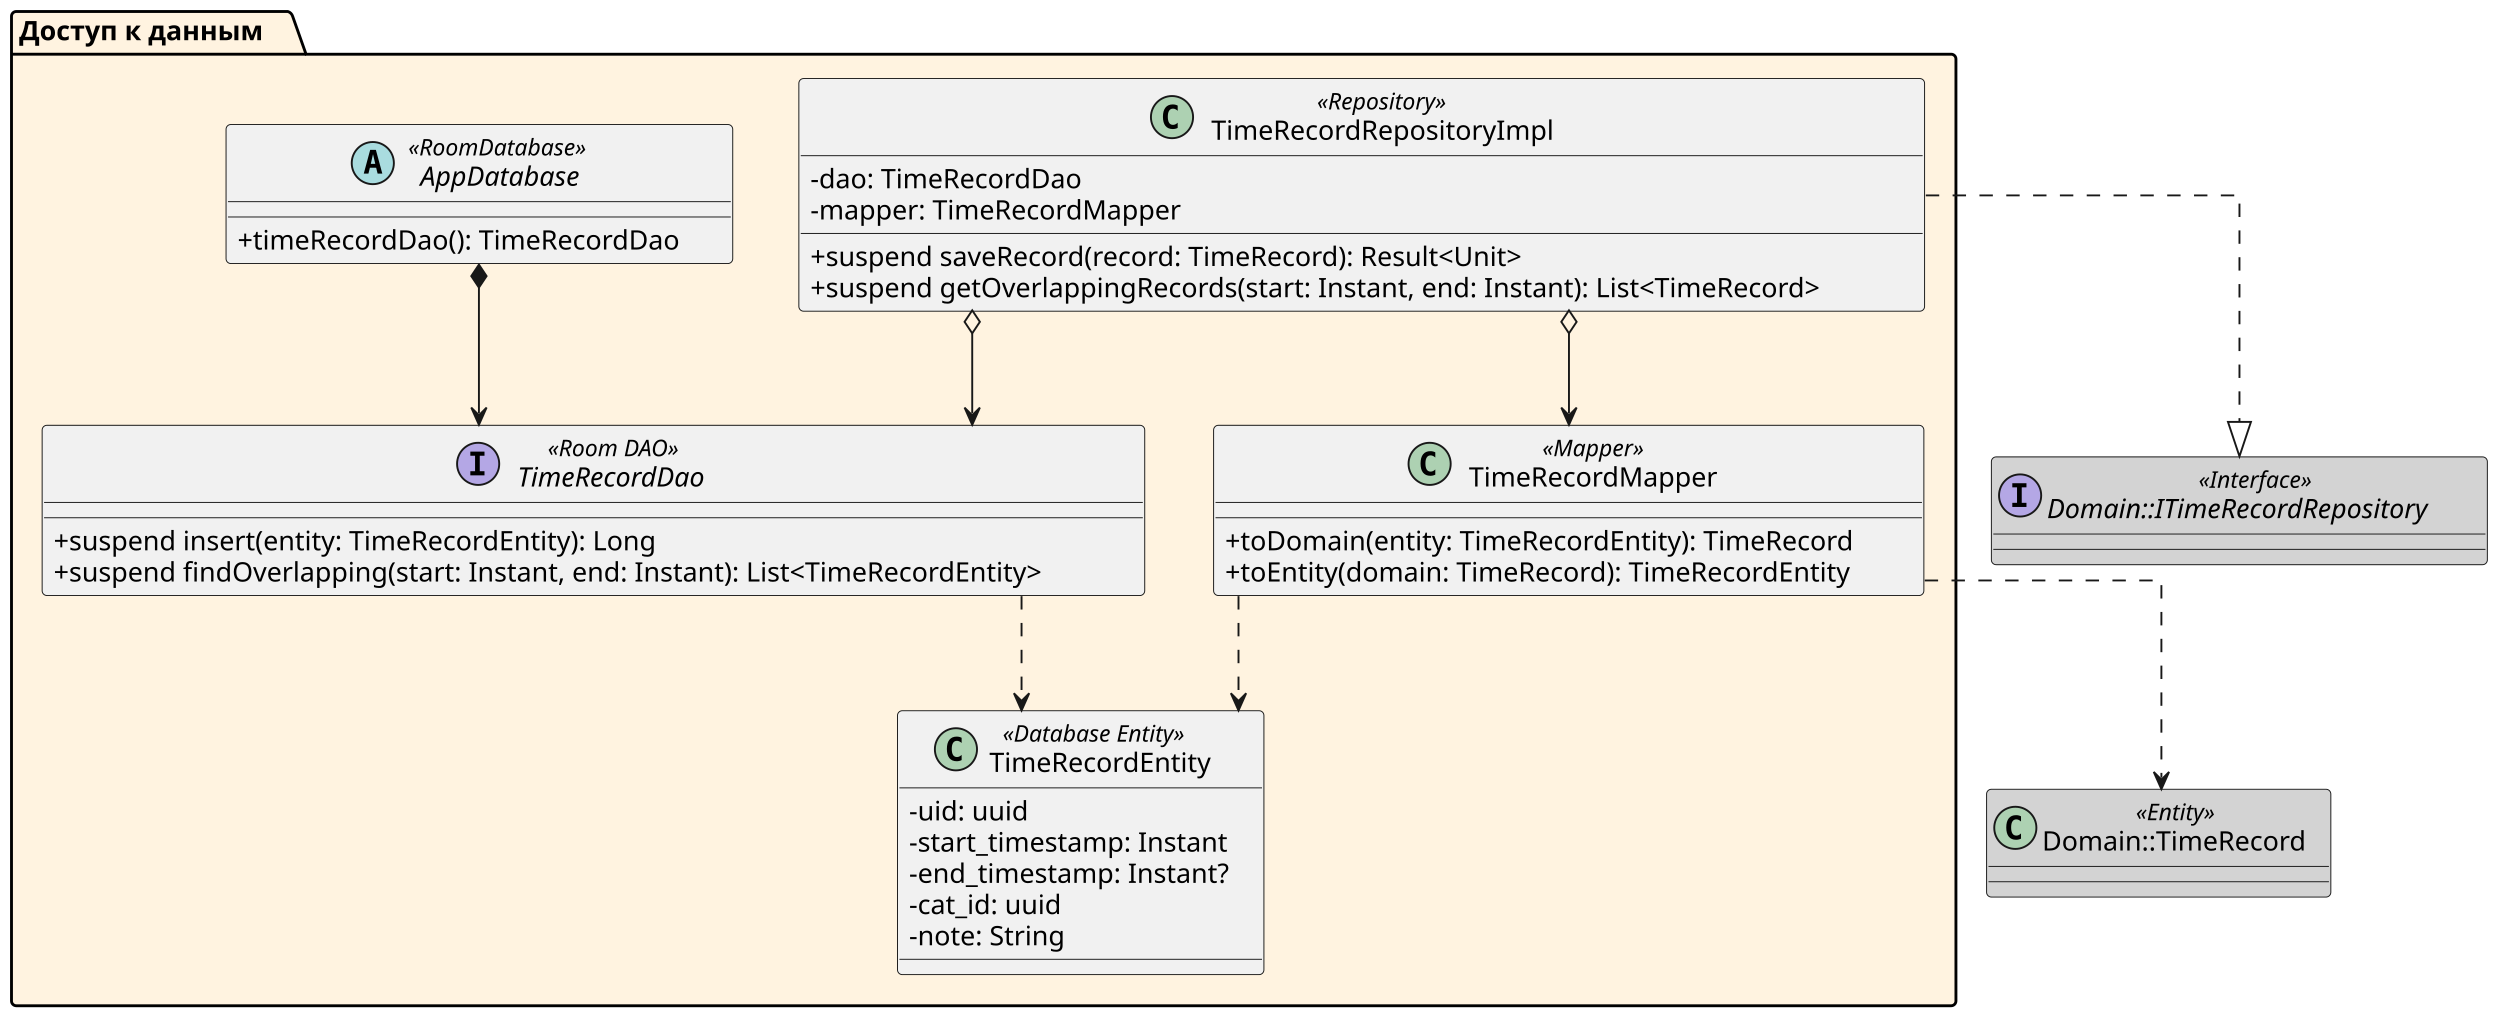
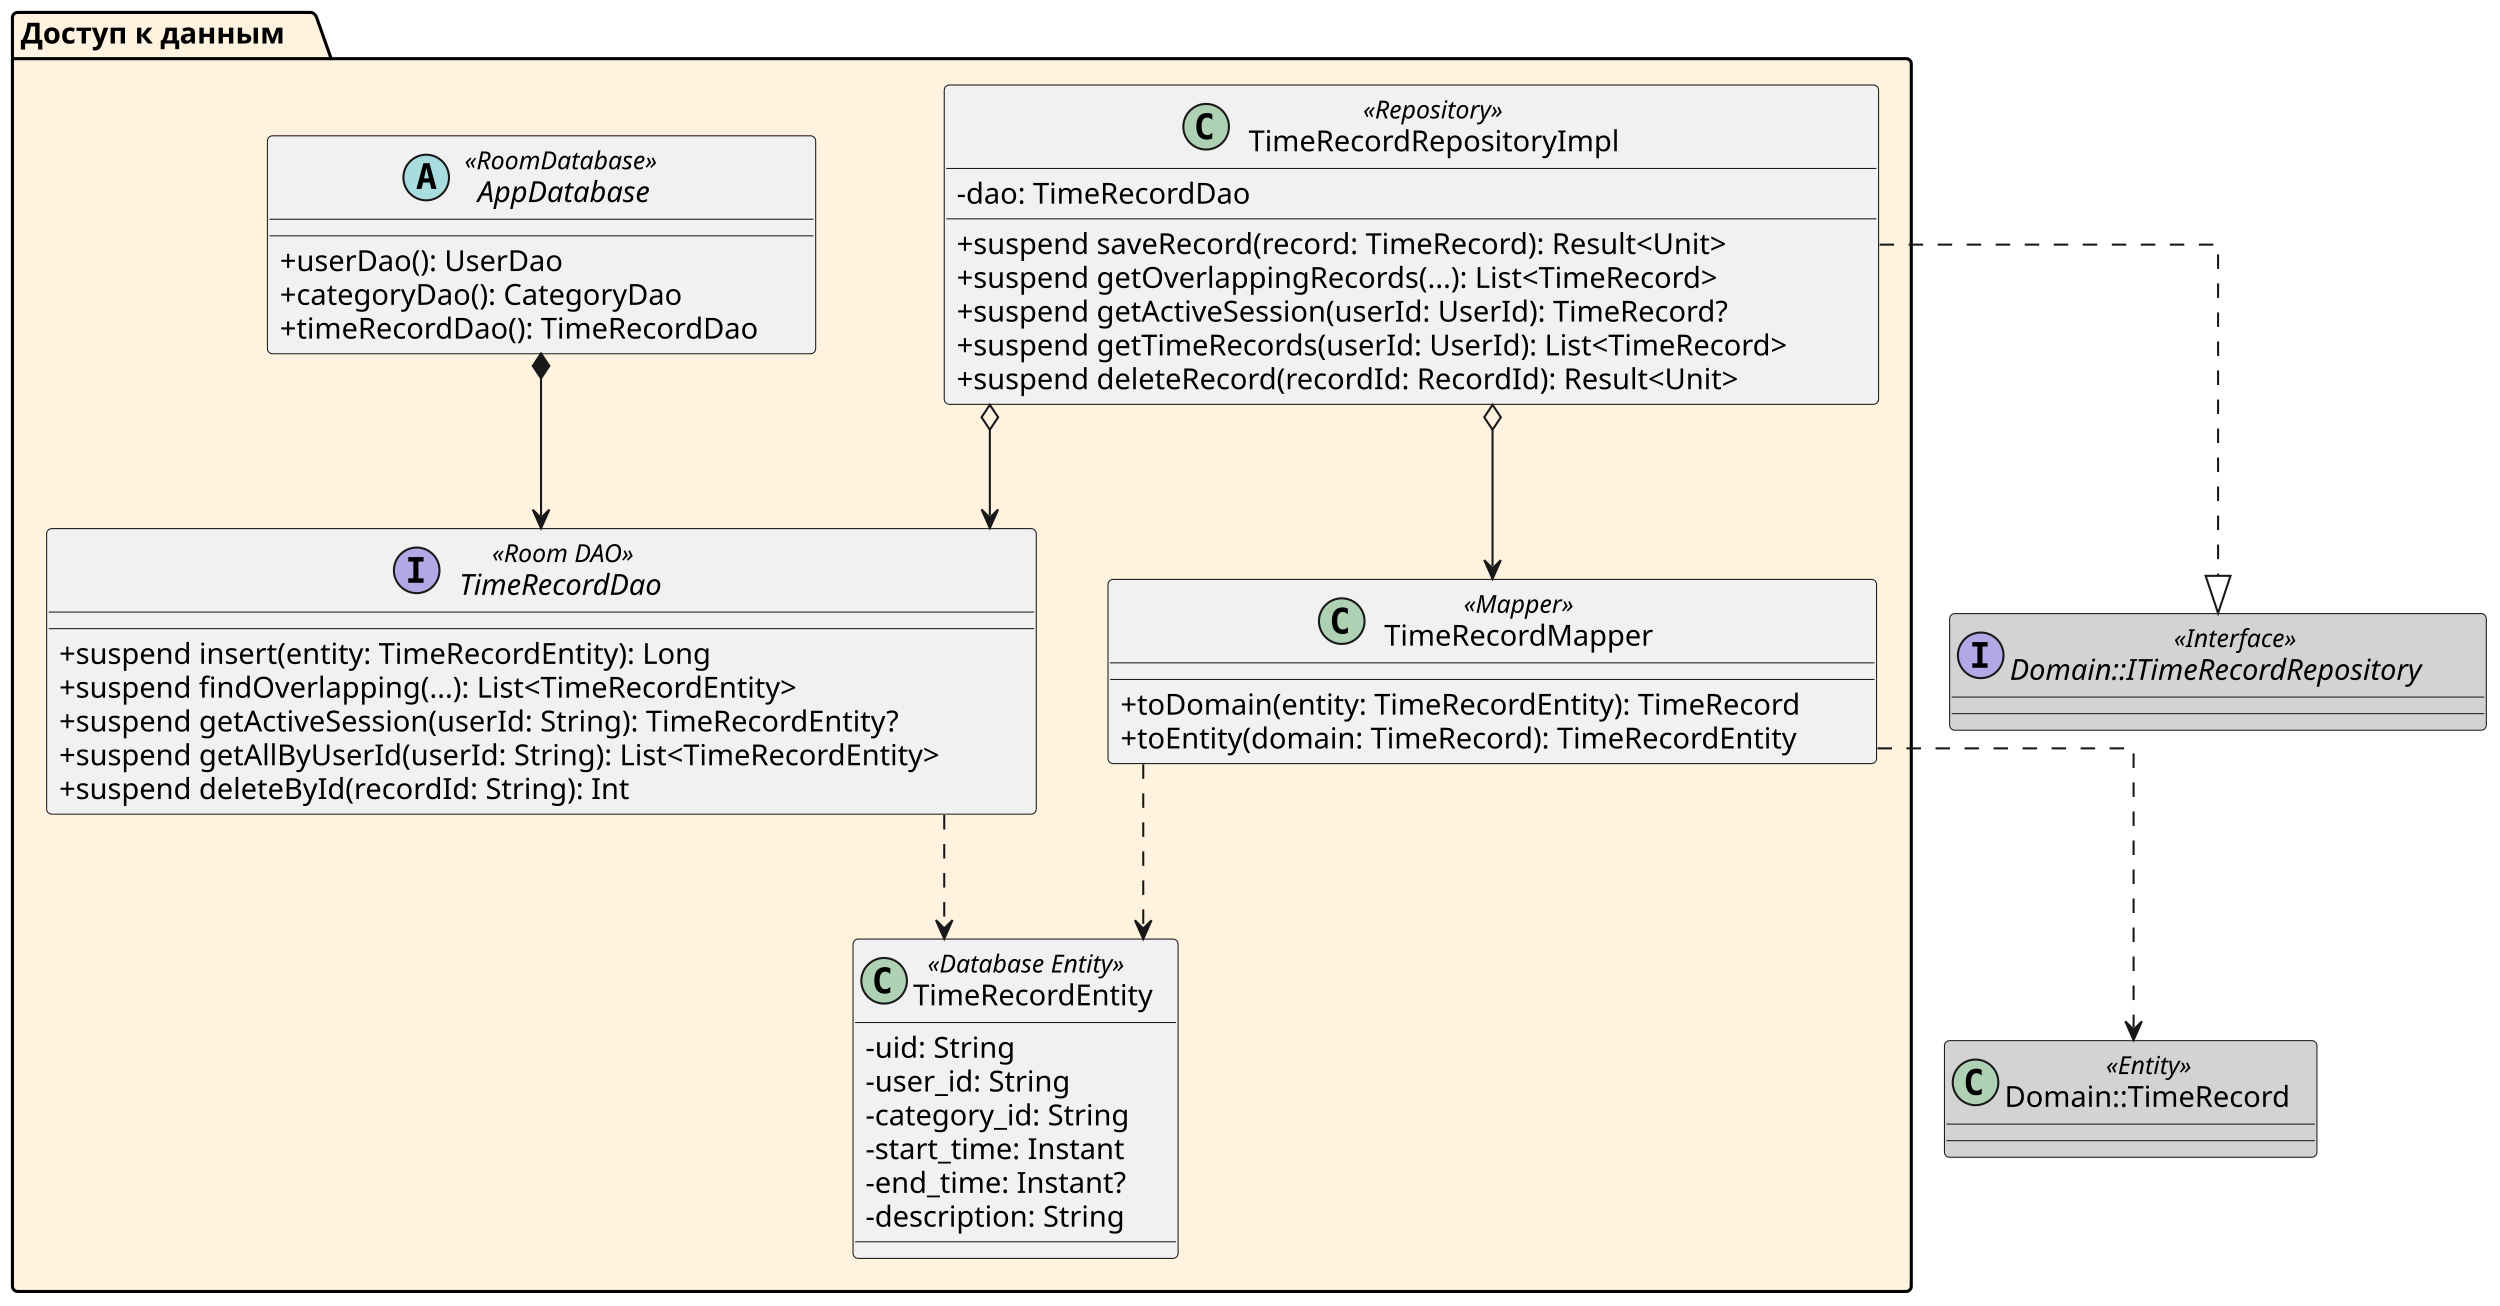
- <svg xmlns="http://www.w3.org/2000/svg" contentStyleType="text/css" data-diagram-type="CLASS" height="532px" preserveAspectRatio="none" style="width:1305px;height:532px;background:#FFFFFF;" version="1.1" viewBox="0 0 1305 532" width="1305px" zoomAndPan="magnify">
+ <svg xmlns="http://www.w3.org/2000/svg" contentStyleType="text/css" data-diagram-type="CLASS" height="630px" preserveAspectRatio="none" style="width:1206px;height:630px;background:#FFFFFF;" version="1.1" viewBox="0 0 1206 630" width="1206px" zoomAndPan="magnify">
  <defs />
  <g>
    <g class="cluster" data-entity="...... . ......" data-source-line="7" data-uid="ent0004" id="cluster_...... . ......">
-       <path d="M8.5,6 L150.252,6 A3.75,3.75 0 0 1 152.752,8.5 L159.752,28.297 L1018.5,28.297 A2.5,2.5 0 0 1 1021,30.797 L1021,522.5 A2.5,2.5 0 0 1 1018.5,525 L8.5,525 A2.5,2.5 0 0 1 6,522.5 L6,8.5 A2.5,2.5 0 0 1 8.5,6" fill="#FFF3E0" style="stroke:#000000;stroke-width:1.5;" />
+       <path d="M8.5,6 L150.252,6 A3.75,3.75 0 0 1 152.752,8.5 L159.752,28.297 L919.5,28.297 A2.5,2.5 0 0 1 922,30.797 L922,620.5 A2.5,2.5 0 0 1 919.5,623 L8.5,623 A2.5,2.5 0 0 1 6,620.5 L6,8.5 A2.5,2.5 0 0 1 8.5,6" fill="#FFF3E0" style="stroke:#000000;stroke-width:1.5;" />
      <line style="stroke:#000000;stroke-width:1.5;" x1="6" x2="159.752" y1="28.297" y2="28.297" />
      <text fill="#000000" font-family="sans-serif" font-size="14" font-weight="bold" lengthAdjust="spacing" textLength="140.752" x="10" y="20.995">Доступ к данным</text>
    </g>
    <g class="entity" data-entity="TimeRecordEntity" data-source-line="8" data-uid="ent0005" id="entity_TimeRecordEntity">
-       <rect fill="#F1F1F1" height="137.75" rx="2.5" ry="2.5" style="stroke:#181818;stroke-width:0.5;" width="191.266" x="468.5" y="371" />
-       <ellipse cx="499.005" cy="391.133" fill="#ADD1B2" rx="11" ry="11" style="stroke:#181818;stroke-width:1;" />
-       <path d="M501.974,396.773 Q501.395,397.07 500.755,397.211 Q500.114,397.367 499.411,397.367 Q496.911,397.367 495.583,395.727 Q494.27,394.07 494.27,390.945 Q494.27,387.82 495.583,386.164 Q496.911,384.508 499.411,384.508 Q500.114,384.508 500.755,384.664 Q501.411,384.82 501.974,385.117 L501.974,387.836 Q501.349,387.258 500.755,386.992 Q500.161,386.711 499.536,386.711 Q498.192,386.711 497.505,387.789 Q496.817,388.852 496.817,390.945 Q496.817,393.039 497.505,394.117 Q498.192,395.18 499.536,395.18 Q500.161,395.18 500.755,394.914 Q501.349,394.633 501.974,394.055 L501.974,396.773 Z " fill="#000000" />
-       <text fill="#000000" font-family="sans-serif" font-size="12" font-style="italic" lengthAdjust="spacing" textLength="110.918" x="523.397" y="387.139">«Database Entity»</text>
-       <text fill="#000000" font-family="sans-serif" font-size="14" lengthAdjust="spacing" textLength="124.811" x="516.45" y="402.964">TimeRecordEntity</text>
-       <line style="stroke:#181818;stroke-width:0.5;" x1="469.5" x2="658.766" y1="411.266" y2="411.266" />
-       <text fill="#000000" font-family="sans-serif" font-size="14" lengthAdjust="spacing" textLength="66.391" x="474.5" y="428.261">-uid: uuid</text>
-       <text fill="#000000" font-family="sans-serif" font-size="14" lengthAdjust="spacing" textLength="178.069" x="474.5" y="444.558">-start_timestamp: Instant</text>
-       <text fill="#000000" font-family="sans-serif" font-size="14" lengthAdjust="spacing" textLength="179.266" x="474.5" y="460.854">-end_timestamp: Instant?</text>
-       <text fill="#000000" font-family="sans-serif" font-size="14" lengthAdjust="spacing" textLength="86.283" x="474.5" y="477.151">-cat_id: uuid</text>
-       <text fill="#000000" font-family="sans-serif" font-size="14" lengthAdjust="spacing" textLength="87.541" x="474.5" y="493.448">-note: String</text>
-       <line style="stroke:#181818;stroke-width:0.5;" x1="469.5" x2="658.766" y1="500.75" y2="500.75" />
+       <rect fill="#F1F1F1" height="154.047" rx="2.5" ry="2.5" style="stroke:#181818;stroke-width:0.5;" width="156.81" x="411.5" y="453" />
+       <ellipse cx="426.5" cy="473.133" fill="#ADD1B2" rx="11" ry="11" style="stroke:#181818;stroke-width:1;" />
+       <path d="M429.469,478.773 Q428.891,479.07 428.25,479.211 Q427.609,479.367 426.906,479.367 Q424.406,479.367 423.078,477.727 Q421.766,476.07 421.766,472.945 Q421.766,469.82 423.078,468.164 Q424.406,466.508 426.906,466.508 Q427.609,466.508 428.25,466.664 Q428.906,466.82 429.469,467.117 L429.469,469.836 Q428.844,469.258 428.25,468.992 Q427.656,468.711 427.031,468.711 Q425.688,468.711 425,469.789 Q424.312,470.852 424.312,472.945 Q424.312,475.039 425,476.117 Q425.688,477.18 427.031,477.18 Q427.656,477.18 428.25,476.914 Q428.844,476.633 429.469,476.055 L429.469,478.773 Z " fill="#000000" />
+       <text fill="#000000" font-family="sans-serif" font-size="12" font-style="italic" lengthAdjust="spacing" textLength="110.918" x="447.446" y="469.139">«Database Entity»</text>
+       <text fill="#000000" font-family="sans-serif" font-size="14" lengthAdjust="spacing" textLength="124.811" x="440.5" y="484.964">TimeRecordEntity</text>
+       <line style="stroke:#181818;stroke-width:0.5;" x1="412.5" x2="567.311" y1="493.266" y2="493.266" />
+       <text fill="#000000" font-family="sans-serif" font-size="14" lengthAdjust="spacing" textLength="77.649" x="417.5" y="510.261">-uid: String</text>
+       <text fill="#000000" font-family="sans-serif" font-size="14" lengthAdjust="spacing" textLength="106.312" x="417.5" y="526.558">-user_id: String</text>
+       <text fill="#000000" font-family="sans-serif" font-size="14" lengthAdjust="spacing" textLength="137.648" x="417.5" y="542.855">-category_id: String</text>
+       <text fill="#000000" font-family="sans-serif" font-size="14" lengthAdjust="spacing" textLength="134.183" x="417.5" y="559.151">-start_time: Instant</text>
+       <text fill="#000000" font-family="sans-serif" font-size="14" lengthAdjust="spacing" textLength="135.379" x="417.5" y="575.448">-end_time: Instant?</text>
+       <text fill="#000000" font-family="sans-serif" font-size="14" lengthAdjust="spacing" textLength="133.841" x="417.5" y="591.745">-description: String</text>
+       <line style="stroke:#181818;stroke-width:0.5;" x1="412.5" x2="567.311" y1="599.047" y2="599.047" />
    </g>
-     <g class="entity" data-entity="TimeRecordDao" data-source-line="16" data-uid="ent0006" id="entity_TimeRecordDao">
-       <rect fill="#F1F1F1" height="88.859" rx="2.5" ry="2.5" style="stroke:#181818;stroke-width:0.5;" width="575.548" x="22" y="222" />
-       <ellipse cx="249.592" cy="242.133" fill="#B4A7E5" rx="11" ry="11" style="stroke:#181818;stroke-width:1;" />
-       <path d="M245.514,237.898 L245.514,235.742 L252.905,235.742 L252.905,237.898 L250.436,237.898 L250.436,245.977 L252.905,245.977 L252.905,248.133 L245.514,248.133 L245.514,245.977 L247.983,245.977 L247.983,237.898 L245.514,237.898 Z " fill="#000000" />
-       <text fill="#000000" font-family="sans-serif" font-size="12" font-style="italic" lengthAdjust="spacing" textLength="80.232" x="285.908" y="238.139">«Room DAO»</text>
-       <text fill="#000000" font-family="sans-serif" font-size="14" font-style="italic" lengthAdjust="spacing" textLength="111.863" x="270.092" y="253.964">TimeRecordDao</text>
-       <line style="stroke:#181818;stroke-width:0.5;" x1="23" x2="596.548" y1="262.266" y2="262.266" />
-       <line style="stroke:#181818;stroke-width:0.5;" x1="23" x2="596.548" y1="270.266" y2="270.266" />
-       <text fill="#000000" font-family="sans-serif" font-size="14" lengthAdjust="spacing" textLength="343.649" x="28" y="287.261">+suspend insert(entity: TimeRecordEntity): Long</text>
-       <text fill="#000000" font-family="sans-serif" font-size="14" lengthAdjust="spacing" textLength="563.548" x="28" y="303.558">+suspend findOverlapping(start: Instant, end: Instant): List&lt;TimeRecordEntity&gt;</text>
+     <g class="entity" data-entity="TimeRecordDao" data-source-line="17" data-uid="ent0006" id="entity_TimeRecordDao">
+       <rect fill="#F1F1F1" height="137.75" rx="2.5" ry="2.5" style="stroke:#181818;stroke-width:0.5;" width="477.397" x="22.5" y="255" />
+       <ellipse cx="201.017" cy="275.133" fill="#B4A7E5" rx="11" ry="11" style="stroke:#181818;stroke-width:1;" />
+       <path d="M196.939,270.898 L196.939,268.742 L204.33,268.742 L204.33,270.898 L201.861,270.898 L201.861,278.977 L204.33,278.977 L204.33,281.133 L196.939,281.133 L196.939,278.977 L199.408,278.977 L199.408,270.898 L196.939,270.898 Z " fill="#000000" />
+       <text fill="#000000" font-family="sans-serif" font-size="12" font-style="italic" lengthAdjust="spacing" textLength="80.232" x="237.333" y="271.139">«Room DAO»</text>
+       <text fill="#000000" font-family="sans-serif" font-size="14" font-style="italic" lengthAdjust="spacing" textLength="111.863" x="221.517" y="286.964">TimeRecordDao</text>
+       <line style="stroke:#181818;stroke-width:0.5;" x1="23.5" x2="498.897" y1="295.266" y2="295.266" />
+       <line style="stroke:#181818;stroke-width:0.5;" x1="23.5" x2="498.897" y1="303.266" y2="303.266" />
+       <text fill="#000000" font-family="sans-serif" font-size="14" lengthAdjust="spacing" textLength="343.649" x="28.5" y="320.261">+suspend insert(entity: TimeRecordEntity): Long</text>
+       <text fill="#000000" font-family="sans-serif" font-size="14" lengthAdjust="spacing" textLength="393.231" x="28.5" y="336.558">+suspend findOverlapping(...): List&lt;TimeRecordEntity&gt;</text>
+       <text fill="#000000" font-family="sans-serif" font-size="14" lengthAdjust="spacing" textLength="441.69" x="28.5" y="352.854">+suspend getActiveSession(userId: String): TimeRecordEntity?</text>
+       <text fill="#000000" font-family="sans-serif" font-size="14" lengthAdjust="spacing" textLength="465.397" x="28.5" y="369.151">+suspend getAllByUserId(userId: String): List&lt;TimeRecordEntity&gt;</text>
+       <text fill="#000000" font-family="sans-serif" font-size="14" lengthAdjust="spacing" textLength="297.732" x="28.5" y="385.448">+suspend deleteById(recordId: String): Int</text>
    </g>
-     <g class="entity" data-entity="AppDatabase" data-source-line="21" data-uid="ent0007" id="entity_AppDatabase">
-       <rect fill="#F1F1F1" height="72.562" rx="2.5" ry="2.5" style="stroke:#181818;stroke-width:0.5;" width="264.485" x="118" y="65" />
-       <ellipse cx="194.602" cy="85.133" fill="#A9DCDF" rx="11" ry="11" style="stroke:#181818;stroke-width:1;" />
-       <path d="M194.711,80.477 L193.555,85.555 L195.883,85.555 L194.711,80.477 Z M193.227,78.242 L196.211,78.242 L199.571,90.633 L197.118,90.633 L196.352,87.57 L193.071,87.57 L192.321,90.633 L189.883,90.633 L193.227,78.242 Z " fill="#000000" />
-       <text fill="#000000" font-family="sans-serif" font-size="12" font-style="italic" lengthAdjust="spacing" textLength="106.781" x="213.102" y="81.139">«RoomDatabase»</text>
-       <text fill="#000000" font-family="sans-serif" font-size="14" font-style="italic" lengthAdjust="spacing" textLength="94.151" x="219.417" y="96.964">AppDatabase</text>
-       <line style="stroke:#181818;stroke-width:0.5;" x1="119" x2="381.485" y1="105.266" y2="105.266" />
-       <line style="stroke:#181818;stroke-width:0.5;" x1="119" x2="381.485" y1="113.266" y2="113.266" />
-       <text fill="#000000" font-family="sans-serif" font-size="14" lengthAdjust="spacing" textLength="252.485" x="124" y="130.261">+timeRecordDao(): TimeRecordDao</text>
+     <g class="entity" data-entity="AppDatabase" data-source-line="25" data-uid="ent0007" id="entity_AppDatabase">
+       <rect fill="#F1F1F1" height="105.156" rx="2.5" ry="2.5" style="stroke:#181818;stroke-width:0.5;" width="264.485" x="129" y="65.5" />
+       <ellipse cx="205.602" cy="85.633" fill="#A9DCDF" rx="11" ry="11" style="stroke:#181818;stroke-width:1;" />
+       <path d="M205.711,80.977 L204.555,86.055 L206.883,86.055 L205.711,80.977 Z M204.227,78.742 L207.211,78.742 L210.571,91.133 L208.118,91.133 L207.352,88.07 L204.071,88.07 L203.321,91.133 L200.883,91.133 L204.227,78.742 Z " fill="#000000" />
+       <text fill="#000000" font-family="sans-serif" font-size="12" font-style="italic" lengthAdjust="spacing" textLength="106.781" x="224.102" y="81.639">«RoomDatabase»</text>
+       <text fill="#000000" font-family="sans-serif" font-size="14" font-style="italic" lengthAdjust="spacing" textLength="94.151" x="230.417" y="97.464">AppDatabase</text>
+       <line style="stroke:#181818;stroke-width:0.5;" x1="130" x2="392.485" y1="105.766" y2="105.766" />
+       <line style="stroke:#181818;stroke-width:0.5;" x1="130" x2="392.485" y1="113.766" y2="113.766" />
+       <text fill="#000000" font-family="sans-serif" font-size="14" lengthAdjust="spacing" textLength="150.117" x="135" y="130.761">+userDao(): UserDao</text>
+       <text fill="#000000" font-family="sans-serif" font-size="14" lengthAdjust="spacing" textLength="213.493" x="135" y="147.058">+categoryDao(): CategoryDao</text>
+       <text fill="#000000" font-family="sans-serif" font-size="14" lengthAdjust="spacing" textLength="252.485" x="135" y="163.355">+timeRecordDao(): TimeRecordDao</text>
    </g>
-     <g class="entity" data-entity="TimeRecordMapper" data-source-line="25" data-uid="ent0008" id="entity_TimeRecordMapper">
-       <rect fill="#F1F1F1" height="88.859" rx="2.5" ry="2.5" style="stroke:#181818;stroke-width:0.5;" width="370.757" x="633.5" y="222" />
-       <ellipse cx="746.259" cy="242.133" fill="#ADD1B2" rx="11" ry="11" style="stroke:#181818;stroke-width:1;" />
-       <path d="M749.227,247.773 Q748.649,248.07 748.009,248.211 Q747.368,248.367 746.665,248.367 Q744.165,248.367 742.837,246.727 Q741.524,245.07 741.524,241.945 Q741.524,238.82 742.837,237.164 Q744.165,235.508 746.665,235.508 Q747.368,235.508 748.009,235.664 Q748.665,235.82 749.227,236.117 L749.227,238.836 Q748.602,238.258 748.009,237.992 Q747.415,237.711 746.79,237.711 Q745.446,237.711 744.759,238.789 Q744.071,239.852 744.071,241.945 Q744.071,244.039 744.759,245.117 Q745.446,246.18 746.79,246.18 Q747.415,246.18 748.009,245.914 Q748.602,245.633 749.227,245.055 L749.227,247.773 Z " fill="#000000" />
-       <text fill="#000000" font-family="sans-serif" font-size="12" font-style="italic" lengthAdjust="spacing" textLength="60.07" x="805.093" y="238.139">«Mapper»</text>
-       <text fill="#000000" font-family="sans-serif" font-size="14" lengthAdjust="spacing" textLength="136.739" x="766.759" y="253.964">TimeRecordMapper</text>
-       <line style="stroke:#181818;stroke-width:0.5;" x1="634.5" x2="1003.257" y1="262.266" y2="262.266" />
-       <line style="stroke:#181818;stroke-width:0.5;" x1="634.5" x2="1003.257" y1="270.266" y2="270.266" />
-       <text fill="#000000" font-family="sans-serif" font-size="14" lengthAdjust="spacing" textLength="358.757" x="639.5" y="287.261">+toDomain(entity: TimeRecordEntity): TimeRecord</text>
-       <text fill="#000000" font-family="sans-serif" font-size="14" lengthAdjust="spacing" textLength="357.096" x="639.5" y="303.558">+toEntity(domain: TimeRecord): TimeRecordEntity</text>
+     <g class="entity" data-entity="TimeRecordMapper" data-source-line="31" data-uid="ent0008" id="entity_TimeRecordMapper">
+       <rect fill="#F1F1F1" height="88.859" rx="2.5" ry="2.5" style="stroke:#181818;stroke-width:0.5;" width="370.757" x="534.5" y="279.5" />
+       <ellipse cx="647.259" cy="299.633" fill="#ADD1B2" rx="11" ry="11" style="stroke:#181818;stroke-width:1;" />
+       <path d="M650.227,305.273 Q649.649,305.57 649.009,305.711 Q648.368,305.867 647.665,305.867 Q645.165,305.867 643.837,304.227 Q642.524,302.57 642.524,299.445 Q642.524,296.32 643.837,294.664 Q645.165,293.008 647.665,293.008 Q648.368,293.008 649.009,293.164 Q649.665,293.32 650.227,293.617 L650.227,296.336 Q649.602,295.758 649.009,295.492 Q648.415,295.211 647.79,295.211 Q646.446,295.211 645.759,296.289 Q645.071,297.352 645.071,299.445 Q645.071,301.539 645.759,302.617 Q646.446,303.68 647.79,303.68 Q648.415,303.68 649.009,303.414 Q649.602,303.133 650.227,302.555 L650.227,305.273 Z " fill="#000000" />
+       <text fill="#000000" font-family="sans-serif" font-size="12" font-style="italic" lengthAdjust="spacing" textLength="60.07" x="706.093" y="295.639">«Mapper»</text>
+       <text fill="#000000" font-family="sans-serif" font-size="14" lengthAdjust="spacing" textLength="136.739" x="667.759" y="311.464">TimeRecordMapper</text>
+       <line style="stroke:#181818;stroke-width:0.5;" x1="535.5" x2="904.257" y1="319.766" y2="319.766" />
+       <line style="stroke:#181818;stroke-width:0.5;" x1="535.5" x2="904.257" y1="327.766" y2="327.766" />
+       <text fill="#000000" font-family="sans-serif" font-size="14" lengthAdjust="spacing" textLength="358.757" x="540.5" y="344.761">+toDomain(entity: TimeRecordEntity): TimeRecord</text>
+       <text fill="#000000" font-family="sans-serif" font-size="14" lengthAdjust="spacing" textLength="357.096" x="540.5" y="361.058">+toEntity(domain: TimeRecord): TimeRecordEntity</text>
    </g>
-     <g class="entity" data-entity="TimeRecordRepositoryImpl" data-source-line="30" data-uid="ent0009" id="entity_TimeRecordRepositoryImpl">
-       <rect fill="#F1F1F1" height="121.453" rx="2.5" ry="2.5" style="stroke:#181818;stroke-width:0.5;" width="587.627" x="417" y="41" />
-       <ellipse cx="611.787" cy="61.133" fill="#ADD1B2" rx="11" ry="11" style="stroke:#181818;stroke-width:1;" />
-       <path d="M614.755,66.773 Q614.177,67.07 613.537,67.211 Q612.896,67.367 612.193,67.367 Q609.693,67.367 608.365,65.727 Q607.052,64.07 607.052,60.945 Q607.052,57.82 608.365,56.164 Q609.693,54.508 612.193,54.508 Q612.896,54.508 613.537,54.664 Q614.193,54.82 614.755,55.117 L614.755,57.836 Q614.13,57.258 613.537,56.992 Q612.943,56.711 612.318,56.711 Q610.974,56.711 610.287,57.789 Q609.599,58.852 609.599,60.945 Q609.599,63.039 610.287,64.117 Q610.974,65.18 612.318,65.18 Q612.943,65.18 613.537,64.914 Q614.13,64.633 614.755,64.055 L614.755,66.773 Z " fill="#000000" />
-       <text fill="#000000" font-family="sans-serif" font-size="12" font-style="italic" lengthAdjust="spacing" textLength="79.16" x="687.483" y="57.139">«Repository»</text>
-       <text fill="#000000" font-family="sans-serif" font-size="14" lengthAdjust="spacing" textLength="189.554" x="632.287" y="72.964">TimeRecordRepositoryImpl</text>
-       <line style="stroke:#181818;stroke-width:0.5;" x1="418" x2="1003.627" y1="81.266" y2="81.266" />
-       <text fill="#000000" font-family="sans-serif" font-size="14" lengthAdjust="spacing" textLength="152.113" x="423" y="98.261">-dao: TimeRecordDao</text>
-       <text fill="#000000" font-family="sans-serif" font-size="14" lengthAdjust="spacing" textLength="205.317" x="423" y="114.558">-mapper: TimeRecordMapper</text>
-       <line style="stroke:#181818;stroke-width:0.5;" x1="418" x2="1003.627" y1="121.859" y2="121.859" />
-       <text fill="#000000" font-family="sans-serif" font-size="14" lengthAdjust="spacing" textLength="411.236" x="423" y="138.855">+suspend saveRecord(record: TimeRecord): Result&lt;Unit&gt;</text>
-       <text fill="#000000" font-family="sans-serif" font-size="14" lengthAdjust="spacing" textLength="575.627" x="423" y="155.151">+suspend getOverlappingRecords(start: Instant, end: Instant): List&lt;TimeRecord&gt;</text>
+     <g class="entity" data-entity="TimeRecordRepositoryImpl" data-source-line="36" data-uid="ent0009" id="entity_TimeRecordRepositoryImpl">
+       <rect fill="#F1F1F1" height="154.047" rx="2.5" ry="2.5" style="stroke:#181818;stroke-width:0.5;" width="450.731" x="455.5" y="41" />
+       <ellipse cx="581.838" cy="61.133" fill="#ADD1B2" rx="11" ry="11" style="stroke:#181818;stroke-width:1;" />
+       <path d="M584.807,66.773 Q584.229,67.07 583.588,67.211 Q582.948,67.367 582.245,67.367 Q579.745,67.367 578.417,65.727 Q577.104,64.07 577.104,60.945 Q577.104,57.82 578.417,56.164 Q579.745,54.508 582.245,54.508 Q582.948,54.508 583.588,54.664 Q584.245,54.82 584.807,55.117 L584.807,57.836 Q584.182,57.258 583.588,56.992 Q582.995,56.711 582.37,56.711 Q581.026,56.711 580.338,57.789 Q579.651,58.852 579.651,60.945 Q579.651,63.039 580.338,64.117 Q581.026,65.18 582.37,65.18 Q582.995,65.18 583.588,64.914 Q584.182,64.633 584.807,64.055 L584.807,66.773 Z " fill="#000000" />
+       <text fill="#000000" font-family="sans-serif" font-size="12" font-style="italic" lengthAdjust="spacing" textLength="79.16" x="657.535" y="57.139">«Repository»</text>
+       <text fill="#000000" font-family="sans-serif" font-size="14" lengthAdjust="spacing" textLength="189.554" x="602.338" y="72.964">TimeRecordRepositoryImpl</text>
+       <line style="stroke:#181818;stroke-width:0.5;" x1="456.5" x2="905.231" y1="81.266" y2="81.266" />
+       <text fill="#000000" font-family="sans-serif" font-size="14" lengthAdjust="spacing" textLength="152.113" x="461.5" y="98.261">-dao: TimeRecordDao</text>
+       <line style="stroke:#181818;stroke-width:0.5;" x1="456.5" x2="905.231" y1="105.562" y2="105.562" />
+       <text fill="#000000" font-family="sans-serif" font-size="14" lengthAdjust="spacing" textLength="411.236" x="461.5" y="122.558">+suspend saveRecord(record: TimeRecord): Result&lt;Unit&gt;</text>
+       <text fill="#000000" font-family="sans-serif" font-size="14" lengthAdjust="spacing" textLength="405.31" x="461.5" y="138.855">+suspend getOverlappingRecords(...): List&lt;TimeRecord&gt;</text>
+       <text fill="#000000" font-family="sans-serif" font-size="14" lengthAdjust="spacing" textLength="403.963" x="461.5" y="155.151">+suspend getActiveSession(userId: UserId): TimeRecord?</text>
+       <text fill="#000000" font-family="sans-serif" font-size="14" lengthAdjust="spacing" textLength="438.731" x="461.5" y="171.448">+suspend getTimeRecords(userId: UserId): List&lt;TimeRecord&gt;</text>
+       <text fill="#000000" font-family="sans-serif" font-size="14" lengthAdjust="spacing" textLength="413.909" x="461.5" y="187.745">+suspend deleteRecord(recordId: RecordId): Result&lt;Unit&gt;</text>
    </g>
    <g class="entity" data-entity="ITimeRecordRepository" data-source-line="4" data-uid="ent0002" id="entity_ITimeRecordRepository">
-       <rect fill="#D3D3D3" height="56.266" rx="2.5" ry="2.5" style="stroke:#181818;stroke-width:0.5;" width="258.898" x="1039.5" y="238.5" />
-       <ellipse cx="1054.5" cy="258.633" fill="#B4A7E5" rx="11" ry="11" style="stroke:#181818;stroke-width:1;" />
-       <path d="M1050.422,254.398 L1050.422,252.242 L1057.812,252.242 L1057.812,254.398 L1055.344,254.398 L1055.344,262.477 L1057.812,262.477 L1057.812,264.633 L1050.422,264.633 L1050.422,262.477 L1052.891,262.477 L1052.891,254.398 L1050.422,254.398 Z " fill="#000000" />
-       <text fill="#000000" font-family="sans-serif" font-size="12" font-style="italic" lengthAdjust="spacing" textLength="68.537" x="1147.681" y="254.639">«Interface»</text>
-       <text fill="#000000" font-family="sans-serif" font-size="14" font-style="italic" lengthAdjust="spacing" textLength="226.898" x="1068.5" y="270.464">Domain::ITimeRecordRepository</text>
-       <line style="stroke:#181818;stroke-width:0.5;" x1="1040.5" x2="1297.398" y1="278.766" y2="278.766" />
-       <line style="stroke:#181818;stroke-width:0.5;" x1="1040.5" x2="1297.398" y1="286.766" y2="286.766" />
+       <rect fill="#D3D3D3" height="56.266" rx="2.5" ry="2.5" style="stroke:#181818;stroke-width:0.5;" width="258.898" x="940.5" y="296" />
+       <ellipse cx="955.5" cy="316.133" fill="#B4A7E5" rx="11" ry="11" style="stroke:#181818;stroke-width:1;" />
+       <path d="M951.422,311.898 L951.422,309.742 L958.812,309.742 L958.812,311.898 L956.344,311.898 L956.344,319.977 L958.812,319.977 L958.812,322.133 L951.422,322.133 L951.422,319.977 L953.891,319.977 L953.891,311.898 L951.422,311.898 Z " fill="#000000" />
+       <text fill="#000000" font-family="sans-serif" font-size="12" font-style="italic" lengthAdjust="spacing" textLength="68.537" x="1048.681" y="312.139">«Interface»</text>
+       <text fill="#000000" font-family="sans-serif" font-size="14" font-style="italic" lengthAdjust="spacing" textLength="226.898" x="969.5" y="327.964">Domain::ITimeRecordRepository</text>
+       <line style="stroke:#181818;stroke-width:0.5;" x1="941.5" x2="1198.398" y1="336.266" y2="336.266" />
+       <line style="stroke:#181818;stroke-width:0.5;" x1="941.5" x2="1198.398" y1="344.266" y2="344.266" />
    </g>
    <g class="entity" data-entity="TimeRecord" data-source-line="5" data-uid="ent0003" id="entity_TimeRecord">
-       <rect fill="#D3D3D3" height="56.266" rx="2.5" ry="2.5" style="stroke:#181818;stroke-width:0.5;" width="179.697" x="1037" y="412" />
-       <ellipse cx="1052" cy="432.133" fill="#ADD1B2" rx="11" ry="11" style="stroke:#181818;stroke-width:1;" />
-       <path d="M1054.969,437.773 Q1054.391,438.07 1053.75,438.211 Q1053.109,438.367 1052.406,438.367 Q1049.906,438.367 1048.578,436.727 Q1047.266,435.07 1047.266,431.945 Q1047.266,428.82 1048.578,427.164 Q1049.906,425.508 1052.406,425.508 Q1053.109,425.508 1053.75,425.664 Q1054.406,425.82 1054.969,426.117 L1054.969,428.836 Q1054.344,428.258 1053.75,427.992 Q1053.156,427.711 1052.531,427.711 Q1051.188,427.711 1050.5,428.789 Q1049.812,429.852 1049.812,431.945 Q1049.812,434.039 1050.5,435.117 Q1051.188,436.18 1052.531,436.18 Q1053.156,436.18 1053.75,435.914 Q1054.344,435.633 1054.969,435.055 L1054.969,437.773 Z " fill="#000000" />
-       <text fill="#000000" font-family="sans-serif" font-size="12" font-style="italic" lengthAdjust="spacing" textLength="49.846" x="1114.926" y="428.139">«Entity»</text>
-       <text fill="#000000" font-family="sans-serif" font-size="14" lengthAdjust="spacing" textLength="147.697" x="1066" y="443.964">Domain::TimeRecord</text>
-       <line style="stroke:#181818;stroke-width:0.5;" x1="1038" x2="1215.697" y1="452.266" y2="452.266" />
-       <line style="stroke:#181818;stroke-width:0.5;" x1="1038" x2="1215.697" y1="460.266" y2="460.266" />
+       <rect fill="#D3D3D3" height="56.266" rx="2.5" ry="2.5" style="stroke:#181818;stroke-width:0.5;" width="179.697" x="938" y="502" />
+       <ellipse cx="953" cy="522.133" fill="#ADD1B2" rx="11" ry="11" style="stroke:#181818;stroke-width:1;" />
+       <path d="M955.969,527.773 Q955.391,528.07 954.75,528.211 Q954.109,528.367 953.406,528.367 Q950.906,528.367 949.578,526.727 Q948.266,525.07 948.266,521.945 Q948.266,518.82 949.578,517.164 Q950.906,515.508 953.406,515.508 Q954.109,515.508 954.75,515.664 Q955.406,515.82 955.969,516.117 L955.969,518.836 Q955.344,518.258 954.75,517.992 Q954.156,517.711 953.531,517.711 Q952.188,517.711 951.5,518.789 Q950.812,519.852 950.812,521.945 Q950.812,524.039 951.5,525.117 Q952.188,526.18 953.531,526.18 Q954.156,526.18 954.75,525.914 Q955.344,525.633 955.969,525.055 L955.969,527.773 Z " fill="#000000" />
+       <text fill="#000000" font-family="sans-serif" font-size="12" font-style="italic" lengthAdjust="spacing" textLength="49.846" x="1015.926" y="518.139">«Entity»</text>
+       <text fill="#000000" font-family="sans-serif" font-size="14" lengthAdjust="spacing" textLength="147.697" x="967" y="533.964">Domain::TimeRecord</text>
+       <line style="stroke:#181818;stroke-width:0.5;" x1="939" x2="1116.697" y1="542.266" y2="542.266" />
+       <line style="stroke:#181818;stroke-width:0.5;" x1="939" x2="1116.697" y1="550.266" y2="550.266" />
    </g>
-     <g class="link" data-entity-1="TimeRecordRepositoryImpl" data-entity-2="ITimeRecordRepository" data-source-line="37" data-uid="lnk10" id="link_TimeRecordRepositoryImpl_ITimeRecordRepository">
-       <path codeLine="37" d="M1005.27,102 C1094.32,102 1169,102 1169,102 C1169,102 1169,173.19 1169,220.22" fill="none" id="TimeRecordRepositoryImpl-to-ITimeRecordRepository" style="stroke:#181818;stroke-width:1;stroke-dasharray:7,7;" />
-       <polygon fill="none" points="1169,238.22,1175,220.22,1163,220.22,1169,238.22" style="stroke:#181818;stroke-width:1;" />
+     <g class="link" data-entity-1="TimeRecordRepositoryImpl" data-entity-2="ITimeRecordRepository" data-source-line="45" data-uid="lnk10" id="link_TimeRecordRepositoryImpl_ITimeRecordRepository">
+       <path codeLine="45" d="M906.72,118 C992.52,118 1070,118 1070,118 C1070,118 1070,221.37 1070,277.79" fill="none" id="TimeRecordRepositoryImpl-to-ITimeRecordRepository" style="stroke:#181818;stroke-width:1;stroke-dasharray:7,7;" />
+       <polygon fill="none" points="1070,295.79,1076,277.79,1064,277.79,1070,295.79" style="stroke:#181818;stroke-width:1;" />
    </g>
-     <g class="link" data-entity-1="TimeRecordRepositoryImpl" data-entity-2="TimeRecordDao" data-source-line="38" data-uid="lnk11" id="link_TimeRecordRepositoryImpl_TimeRecordDao">
-       <path codeLine="38" d="M507.5,174 C507.5,193.78 507.5,197.37 507.5,215.77" fill="none" id="TimeRecordRepositoryImpl-TimeRecordDao" style="stroke:#181818;stroke-width:1;" />
-       <polygon fill="none" points="507.5,162,503.5,168,507.5,174,511.5,168,507.5,162" style="stroke:#181818;stroke-width:1;" />
-       <polygon fill="#181818" points="507.5,221.77,511.5,212.77,507.5,216.77,503.5,212.77,507.5,221.77" style="stroke:#181818;stroke-width:1;" />
+     <g class="link" data-entity-1="TimeRecordRepositoryImpl" data-entity-2="TimeRecordDao" data-source-line="46" data-uid="lnk11" id="link_TimeRecordRepositoryImpl_TimeRecordDao">
+       <path codeLine="46" d="M477.5,207.29 C477.5,226.82 477.5,229.65 477.5,248.75" fill="none" id="TimeRecordRepositoryImpl-TimeRecordDao" style="stroke:#181818;stroke-width:1;" />
+       <polygon fill="none" points="477.5,195.29,473.5,201.29,477.5,207.29,481.5,201.29,477.5,195.29" style="stroke:#181818;stroke-width:1;" />
+       <polygon fill="#181818" points="477.5,254.75,481.5,245.75,477.5,249.75,473.5,245.75,477.5,254.75" style="stroke:#181818;stroke-width:1;" />
    </g>
-     <g class="link" data-entity-1="TimeRecordRepositoryImpl" data-entity-2="TimeRecordMapper" data-source-line="39" data-uid="lnk12" id="link_TimeRecordRepositoryImpl_TimeRecordMapper">
-       <path codeLine="39" d="M819,174 C819,193.78 819,197.37 819,215.77" fill="none" id="TimeRecordRepositoryImpl-TimeRecordMapper" style="stroke:#181818;stroke-width:1;" />
-       <polygon fill="none" points="819,162,815,168,819,174,823,168,819,162" style="stroke:#181818;stroke-width:1;" />
-       <polygon fill="#181818" points="819,221.77,823,212.77,819,216.77,815,212.77,819,221.77" style="stroke:#181818;stroke-width:1;" />
+     <g class="link" data-entity-1="TimeRecordRepositoryImpl" data-entity-2="TimeRecordMapper" data-source-line="47" data-uid="lnk12" id="link_TimeRecordRepositoryImpl_TimeRecordMapper">
+       <path codeLine="47" d="M720,207.29 C720,235.61 720,248.69 720,273.21" fill="none" id="TimeRecordRepositoryImpl-TimeRecordMapper" style="stroke:#181818;stroke-width:1;" />
+       <polygon fill="none" points="720,195.29,716,201.29,720,207.29,724,201.29,720,195.29" style="stroke:#181818;stroke-width:1;" />
+       <polygon fill="#181818" points="720,279.21,724,270.21,720,274.21,716,270.21,720,279.21" style="stroke:#181818;stroke-width:1;" />
    </g>
-     <g class="link" data-entity-1="AppDatabase" data-entity-2="TimeRecordDao" data-source-line="40" data-uid="lnk13" id="link_AppDatabase_TimeRecordDao">
-       <path codeLine="40" d="M250,150.12 C250,174.8 250,189.52 250,215.75" fill="none" id="AppDatabase-TimeRecordDao" style="stroke:#181818;stroke-width:1;" />
-       <polygon fill="#181818" points="250,138.12,246,144.12,250,150.12,254,144.12,250,138.12" style="stroke:#181818;stroke-width:1;" />
-       <polygon fill="#181818" points="250,221.75,254,212.75,250,216.75,246,212.75,250,221.75" style="stroke:#181818;stroke-width:1;" />
+     <g class="link" data-entity-1="AppDatabase" data-entity-2="TimeRecordDao" data-source-line="48" data-uid="lnk13" id="link_AppDatabase_TimeRecordDao">
+       <path codeLine="48" d="M261,182.52 C261,208.14 261,221.31 261,248.85" fill="none" id="AppDatabase-TimeRecordDao" style="stroke:#181818;stroke-width:1;" />
+       <polygon fill="#181818" points="261,170.52,257,176.52,261,182.52,265,176.52,261,170.52" style="stroke:#181818;stroke-width:1;" />
+       <polygon fill="#181818" points="261,254.85,265,245.85,261,249.85,257,245.85,261,254.85" style="stroke:#181818;stroke-width:1;" />
    </g>
-     <g class="link" data-entity-1="TimeRecordDao" data-entity-2="TimeRecordEntity" data-source-line="42" data-uid="lnk14" id="link_TimeRecordDao_TimeRecordEntity">
-       <path codeLine="42" d="M533.25,311.18 C533.25,329.35 533.25,344.78 533.25,364.88" fill="none" id="TimeRecordDao-to-TimeRecordEntity" style="stroke:#181818;stroke-width:1;stroke-dasharray:7,7;" />
-       <polygon fill="#181818" points="533.25,370.88,537.25,361.88,533.25,365.88,529.25,361.88,533.25,370.88" style="stroke:#181818;stroke-width:1;" />
+     <g class="link" data-entity-1="TimeRecordDao" data-entity-2="TimeRecordEntity" data-source-line="50" data-uid="lnk14" id="link_TimeRecordDao_TimeRecordEntity">
+       <path codeLine="50" d="M455.5,393.17 C455.5,412.34 455.5,427.27 455.5,446.86" fill="none" id="TimeRecordDao-to-TimeRecordEntity" style="stroke:#181818;stroke-width:1;stroke-dasharray:7,7;" />
+       <polygon fill="#181818" points="455.5,452.86,459.5,443.86,455.5,447.86,451.5,443.86,455.5,452.86" style="stroke:#181818;stroke-width:1;" />
    </g>
-     <g class="link" data-entity-1="TimeRecordMapper" data-entity-2="TimeRecordEntity" data-source-line="43" data-uid="lnk15" id="link_TimeRecordMapper_TimeRecordEntity">
-       <path codeLine="43" d="M646.5,311.18 C646.5,329.35 646.5,344.78 646.5,364.88" fill="none" id="TimeRecordMapper-to-TimeRecordEntity" style="stroke:#181818;stroke-width:1;stroke-dasharray:7,7;" />
-       <polygon fill="#181818" points="646.5,370.88,650.5,361.88,646.5,365.88,642.5,361.88,646.5,370.88" style="stroke:#181818;stroke-width:1;" />
+     <g class="link" data-entity-1="TimeRecordMapper" data-entity-2="TimeRecordEntity" data-source-line="51" data-uid="lnk15" id="link_TimeRecordMapper_TimeRecordEntity">
+       <path codeLine="51" d="M551.5,368.7 C551.5,393.31 551.5,418.55 551.5,446.96" fill="none" id="TimeRecordMapper-to-TimeRecordEntity" style="stroke:#181818;stroke-width:1;stroke-dasharray:7,7;" />
+       <polygon fill="#181818" points="551.5,452.96,555.5,443.96,551.5,447.96,547.5,443.96,551.5,452.96" style="stroke:#181818;stroke-width:1;" />
    </g>
-     <g class="link" data-entity-1="TimeRecordMapper" data-entity-2="TimeRecord" data-source-line="44" data-uid="lnk16" id="link_TimeRecordMapper_TimeRecord">
-       <path codeLine="44" d="M1004.69,303 C1070.37,303 1128.25,303 1128.25,303 C1128.25,303 1128.25,365.86 1128.25,405.95" fill="none" id="TimeRecordMapper-to-TimeRecord" style="stroke:#181818;stroke-width:1;stroke-dasharray:7,7;" />
-       <polygon fill="#181818" points="1128.25,411.95,1132.25,402.95,1128.25,406.95,1124.25,402.95,1128.25,411.95" style="stroke:#181818;stroke-width:1;" />
+     <g class="link" data-entity-1="TimeRecordMapper" data-entity-2="TimeRecord" data-source-line="52" data-uid="lnk16" id="link_TimeRecordMapper_TimeRecord">
+       <path codeLine="52" d="M905.69,361 C971.37,361 1029.25,361 1029.25,361 C1029.25,361 1029.25,447.6 1029.25,495.71" fill="none" id="TimeRecordMapper-to-TimeRecord" style="stroke:#181818;stroke-width:1;stroke-dasharray:7,7;" />
+       <polygon fill="#181818" points="1029.25,501.71,1033.25,492.71,1029.25,496.71,1025.25,492.71,1029.25,501.71" style="stroke:#181818;stroke-width:1;" />
    </g>
  </g>
</svg>
